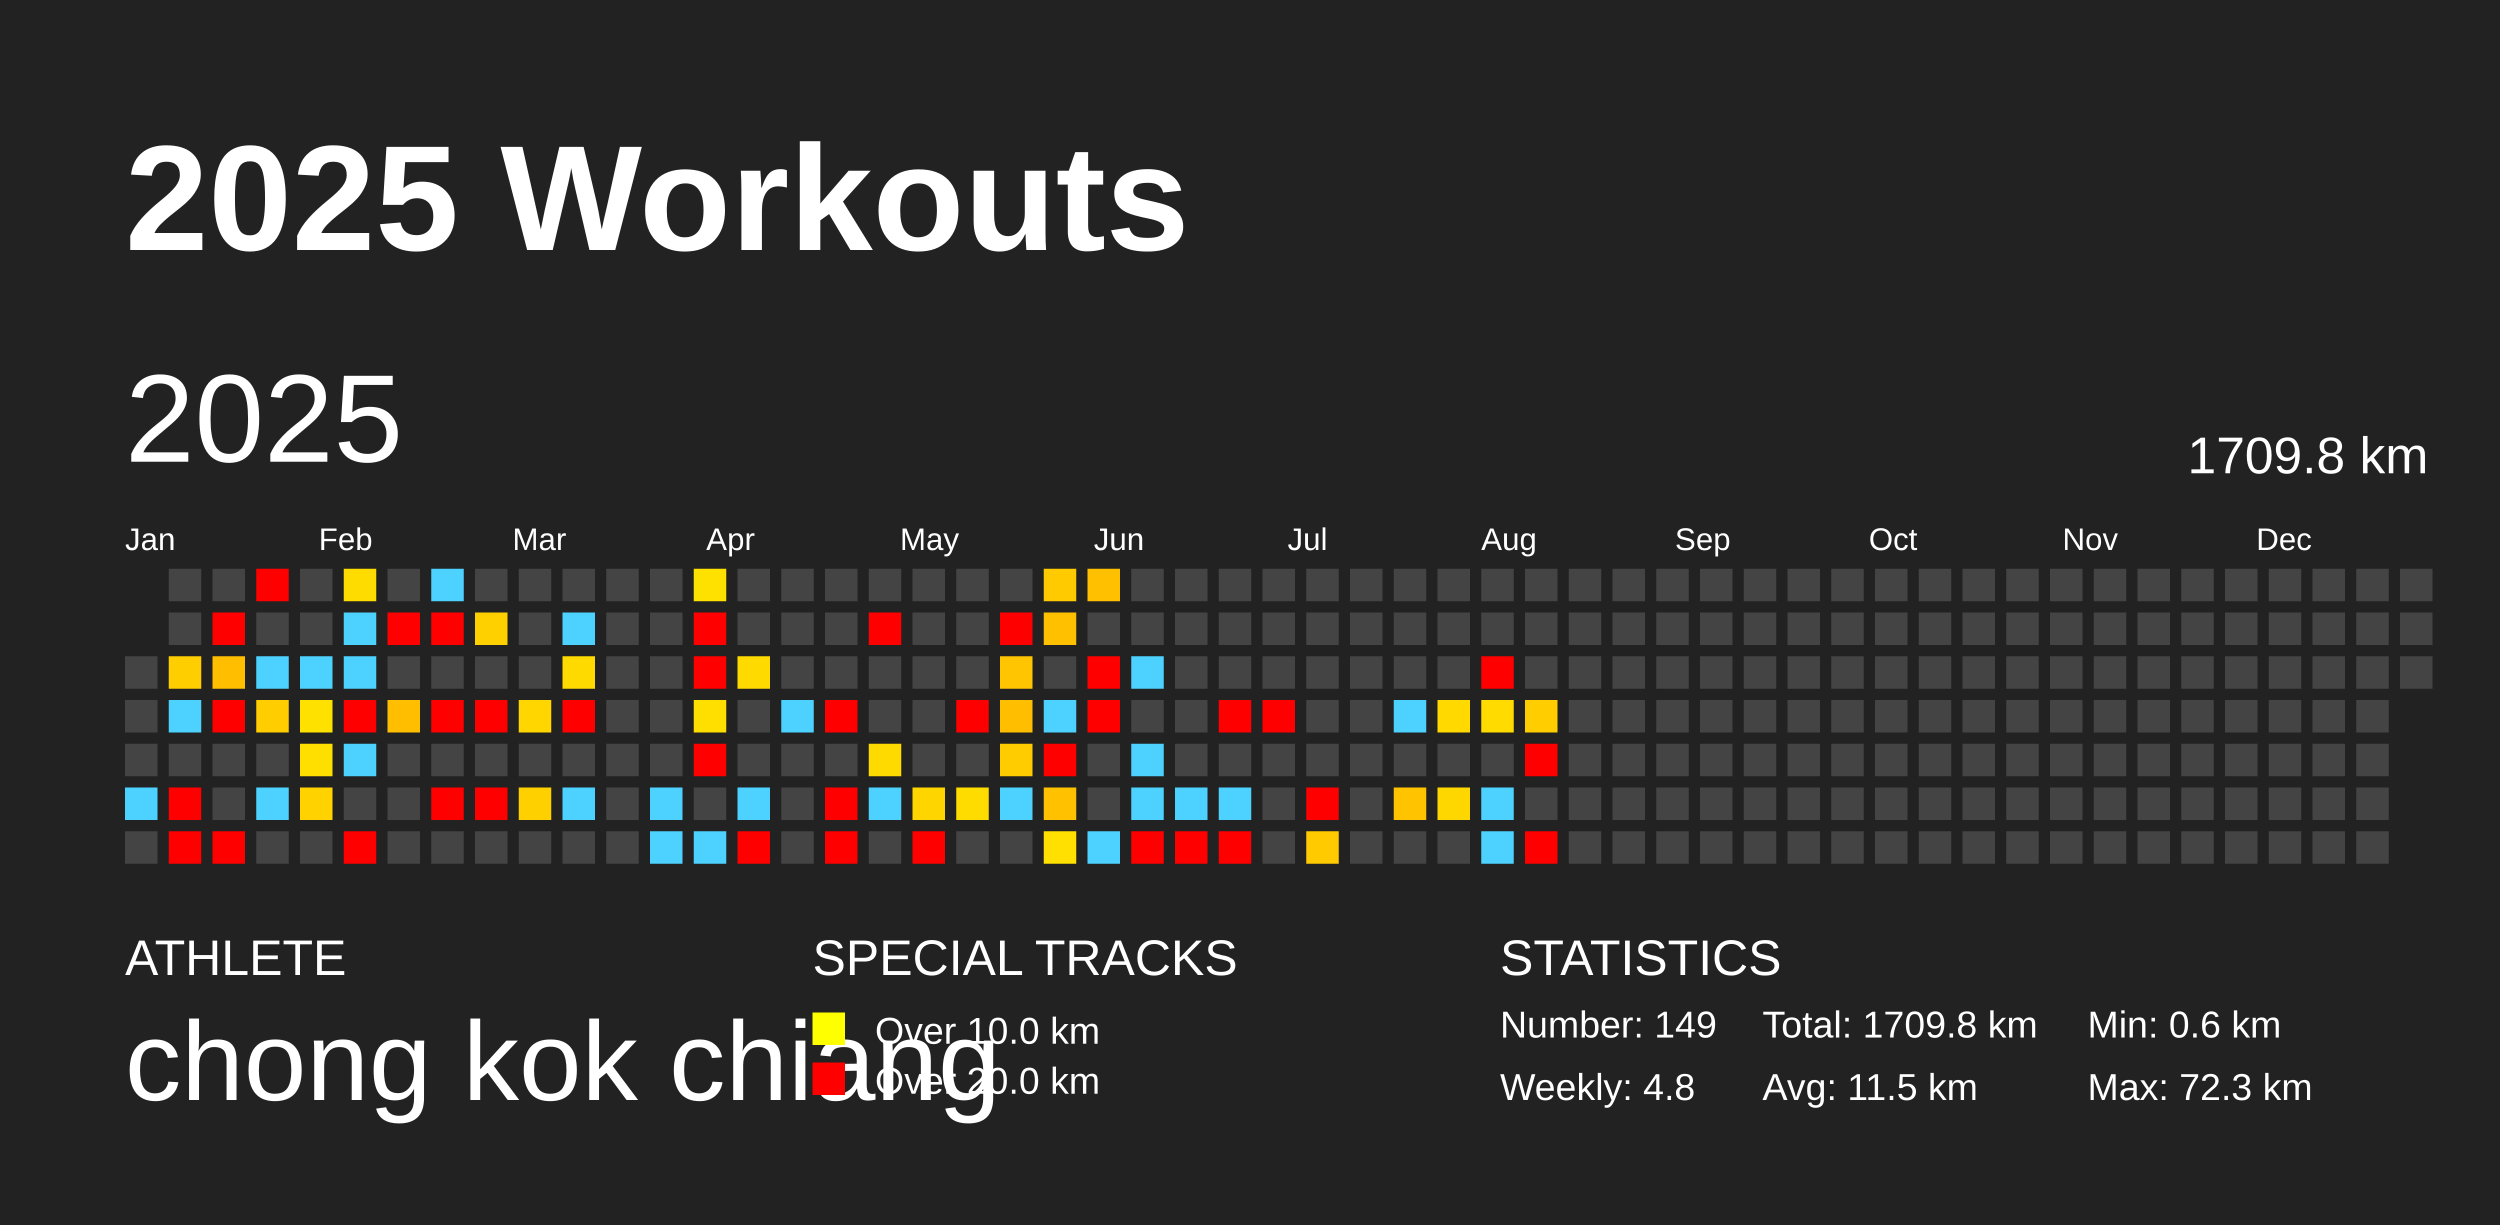
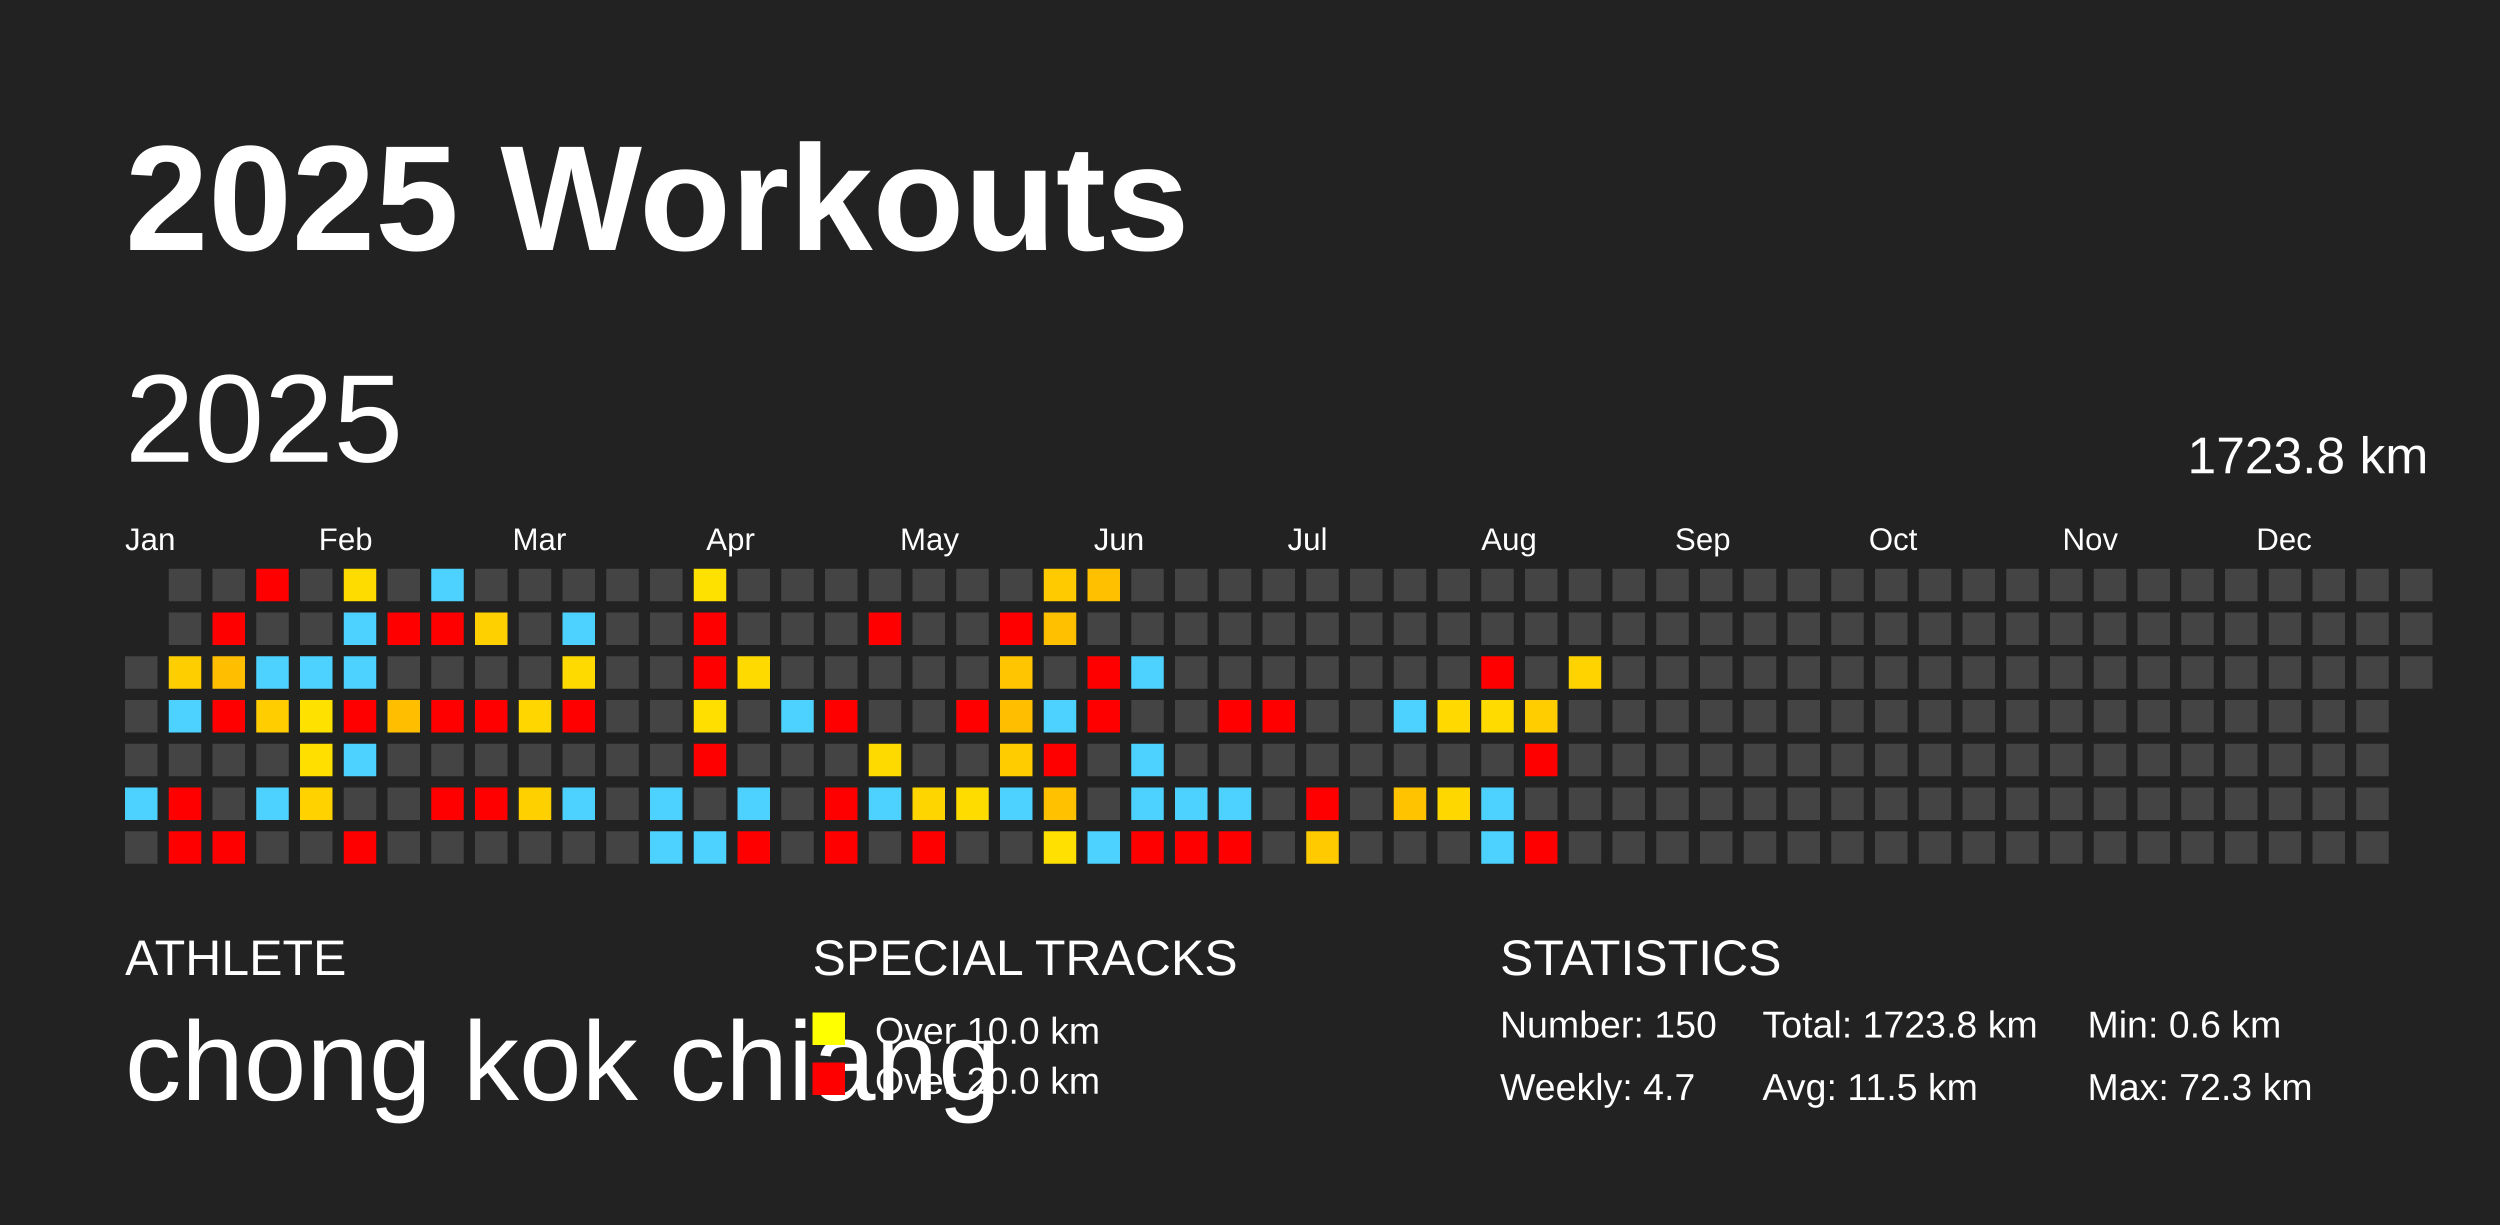
<svg xmlns="http://www.w3.org/2000/svg" baseProfile="full" height="98mm" version="1.1" viewBox="0,0,200,98" width="200mm">
  <defs />
  <rect fill="#222222" height="98" width="200" x="0" y="0" />
  <text fill="#FFFFFF" style="font-size:12px; font-family:Arial; font-weight:bold;" x="10" y="20">2025 Workouts</text>
  <text fill="#FFFFFF" style="font-size:4px; font-family:Arial" x="10" y="78">ATHLETE</text>
  <text fill="#FFFFFF" style="font-size:9px; font-family:Arial" x="10" y="88">chong kok chiang</text>
  <text fill="#FFFFFF" style="font-size:4px; font-family:Arial" x="65" y="78">SPECIAL TRACKS</text>
  <rect fill="yellow" height="2.6" width="2.6" x="65" y="81" />
  <text fill="#FFFFFF" style="font-size:3px; font-family:Arial" x="70" y="83.5">Over 10.0 km</text>
  <rect fill="red" height="2.6" width="2.6" x="65" y="85" />
  <text fill="#FFFFFF" style="font-size:3px; font-family:Arial" x="70" y="87.5">Over 20.0 km</text>
  <text fill="#FFFFFF" style="font-size:4px; font-family:Arial" x="120" y="78">STATISTICS</text>
-   <text fill="#FFFFFF" style="font-size:3px; font-family:Arial" x="120" y="83">Number: 149</text>
-   <text fill="#FFFFFF" style="font-size:3px; font-family:Arial" x="120" y="88">Weekly: 4.8</text>
-   <text fill="#FFFFFF" style="font-size:3px; font-family:Arial" x="141" y="83">Total: 1709.8 km</text>
+   <text fill="#FFFFFF" style="font-size:3px; font-family:Arial" x="120" y="83">Number: 150</text>
+   <text fill="#FFFFFF" style="font-size:3px; font-family:Arial" x="120" y="88">Weekly: 4.7</text>
+   <text fill="#FFFFFF" style="font-size:3px; font-family:Arial" x="141" y="83">Total: 1723.8 km</text>
  <text fill="#FFFFFF" style="font-size:3px; font-family:Arial" x="141" y="88">Avg: 11.5 km</text>
  <text fill="#FFFFFF" style="font-size:3px; font-family:Arial" x="167" y="83">Min: 0.6 km</text>
  <text fill="#FFFFFF" style="font-size:3px; font-family:Arial" x="167" y="88">Max: 72.3 km</text>
  <text dominant-baseline="hanging" fill="#FFFFFF" style="font-size:10.0px; font-family:Arial;" x="10" y="30">2025</text>
-   <text dominant-baseline="hanging" fill="#FFFFFF" style="font-size:4.125px; font-family:Arial;" x="175" y="35">1709.8 km</text>
+   <text dominant-baseline="hanging" fill="#FFFFFF" style="font-size:4.125px; font-family:Arial;" x="175" y="35">1723.8 km</text>
  <text fill="#FFFFFF" style="font-size:2.5px; font-family:Arial" x="10.0" y="44">Jan</text>
  <text fill="#FFFFFF" style="font-size:2.5px; font-family:Arial" x="25.5" y="44">Feb</text>
  <text fill="#FFFFFF" style="font-size:2.5px; font-family:Arial" x="41.0" y="44">Mar</text>
  <text fill="#FFFFFF" style="font-size:2.5px; font-family:Arial" x="56.5" y="44">Apr</text>
  <text fill="#FFFFFF" style="font-size:2.5px; font-family:Arial" x="72.0" y="44">May</text>
  <text fill="#FFFFFF" style="font-size:2.5px; font-family:Arial" x="87.5" y="44">Jun</text>
  <text fill="#FFFFFF" style="font-size:2.5px; font-family:Arial" x="103.0" y="44">Jul</text>
  <text fill="#FFFFFF" style="font-size:2.5px; font-family:Arial" x="118.5" y="44">Aug</text>
  <text fill="#FFFFFF" style="font-size:2.5px; font-family:Arial" x="134.0" y="44">Sep</text>
  <text fill="#FFFFFF" style="font-size:2.5px; font-family:Arial" x="149.5" y="44">Oct</text>
  <text fill="#FFFFFF" style="font-size:2.5px; font-family:Arial" x="165.0" y="44">Nov</text>
  <text fill="#FFFFFF" style="font-size:2.5px; font-family:Arial" x="180.5" y="44">Dec</text>
  <rect fill="#444444" height="2.6" width="2.6" x="10.0" y="52.5" />
  <rect fill="#444444" height="2.6" width="2.6" x="10.0" y="56.0" />
  <rect fill="#444444" height="2.6" width="2.6" x="10.0" y="59.5" />
  <rect fill="#4dd2ff" height="2.6" width="2.6" x="10.0" y="63.0" />
  <rect fill="#444444" height="2.6" width="2.6" x="10.0" y="66.5" />
  <rect fill="#444444" height="2.6" width="2.6" x="13.5" y="45.5" />
  <rect fill="#444444" height="2.6" width="2.6" x="13.5" y="49.0" />
  <rect fill="#ffce00" height="2.6" width="2.6" x="13.5" y="52.5" />
  <rect fill="#4dd2ff" height="2.6" width="2.6" x="13.5" y="56.0" />
  <rect fill="#444444" height="2.6" width="2.6" x="13.5" y="59.5" />
  <rect fill="red" height="2.6" width="2.6" x="13.5" y="63.0" />
  <rect fill="red" height="2.6" width="2.6" x="13.5" y="66.5" />
  <rect fill="#444444" height="2.6" width="2.6" x="17.0" y="45.5" />
  <rect fill="red" height="2.6" width="2.6" x="17.0" y="49.0" />
  <rect fill="#ffbf00" height="2.6" width="2.6" x="17.0" y="52.5" />
  <rect fill="red" height="2.6" width="2.6" x="17.0" y="56.0" />
  <rect fill="#444444" height="2.6" width="2.6" x="17.0" y="59.5" />
  <rect fill="#444444" height="2.6" width="2.6" x="17.0" y="63.0" />
  <rect fill="red" height="2.6" width="2.6" x="17.0" y="66.5" />
  <rect fill="red" height="2.6" width="2.6" x="20.5" y="45.5" />
  <rect fill="#444444" height="2.6" width="2.6" x="20.5" y="49.0" />
  <rect fill="#4dd2ff" height="2.6" width="2.6" x="20.5" y="52.5" />
  <rect fill="#ffcd00" height="2.6" width="2.6" x="20.5" y="56.0" />
  <rect fill="#444444" height="2.6" width="2.6" x="20.5" y="59.5" />
  <rect fill="#4dd2ff" height="2.6" width="2.6" x="20.5" y="63.0" />
  <rect fill="#444444" height="2.6" width="2.6" x="20.5" y="66.5" />
  <rect fill="#444444" height="2.6" width="2.6" x="24.0" y="45.5" />
  <rect fill="#444444" height="2.6" width="2.6" x="24.0" y="49.0" />
  <rect fill="#4dd2ff" height="2.6" width="2.6" x="24.0" y="52.5" />
  <rect fill="#ffe100" height="2.6" width="2.6" x="24.0" y="56.0" />
  <rect fill="#ffdf00" height="2.6" width="2.6" x="24.0" y="59.5" />
  <rect fill="#ffd200" height="2.6" width="2.6" x="24.0" y="63.0" />
  <rect fill="#444444" height="2.6" width="2.6" x="24.0" y="66.5" />
  <rect fill="#ffdc00" height="2.6" width="2.6" x="27.5" y="45.5" />
  <rect fill="#4dd2ff" height="2.6" width="2.6" x="27.5" y="49.0" />
  <rect fill="#4dd2ff" height="2.6" width="2.6" x="27.5" y="52.5" />
  <rect fill="red" height="2.6" width="2.6" x="27.5" y="56.0" />
  <rect fill="#4dd2ff" height="2.6" width="2.6" x="27.5" y="59.5" />
  <rect fill="#444444" height="2.6" width="2.6" x="27.5" y="63.0" />
  <rect fill="red" height="2.6" width="2.6" x="27.5" y="66.5" />
  <rect fill="#444444" height="2.6" width="2.6" x="31.0" y="45.5" />
  <rect fill="red" height="2.6" width="2.6" x="31.0" y="49.0" />
  <rect fill="#444444" height="2.6" width="2.6" x="31.0" y="52.5" />
  <rect fill="#ffbf00" height="2.6" width="2.6" x="31.0" y="56.0" />
  <rect fill="#444444" height="2.6" width="2.6" x="31.0" y="59.5" />
  <rect fill="#444444" height="2.6" width="2.6" x="31.0" y="63.0" />
  <rect fill="#444444" height="2.6" width="2.6" x="31.0" y="66.5" />
  <rect fill="#4dd2ff" height="2.6" width="2.6" x="34.5" y="45.5" />
  <rect fill="red" height="2.6" width="2.6" x="34.5" y="49.0" />
  <rect fill="#444444" height="2.6" width="2.6" x="34.5" y="52.5" />
  <rect fill="red" height="2.6" width="2.6" x="34.5" y="56.0" />
  <rect fill="#444444" height="2.6" width="2.6" x="34.5" y="59.5" />
  <rect fill="red" height="2.6" width="2.6" x="34.5" y="63.0" />
  <rect fill="#444444" height="2.6" width="2.6" x="34.5" y="66.5" />
  <rect fill="#444444" height="2.6" width="2.6" x="38.0" y="45.5" />
  <rect fill="#ffd000" height="2.6" width="2.6" x="38.0" y="49.0" />
  <rect fill="#444444" height="2.6" width="2.6" x="38.0" y="52.5" />
  <rect fill="red" height="2.6" width="2.6" x="38.0" y="56.0" />
  <rect fill="#444444" height="2.6" width="2.6" x="38.0" y="59.5" />
  <rect fill="red" height="2.6" width="2.6" x="38.0" y="63.0" />
  <rect fill="#444444" height="2.6" width="2.6" x="38.0" y="66.5" />
  <rect fill="#444444" height="2.6" width="2.6" x="41.5" y="45.5" />
  <rect fill="#444444" height="2.6" width="2.6" x="41.5" y="49.0" />
  <rect fill="#444444" height="2.6" width="2.6" x="41.5" y="52.5" />
  <rect fill="#ffd600" height="2.6" width="2.6" x="41.5" y="56.0" />
  <rect fill="#444444" height="2.6" width="2.6" x="41.5" y="59.5" />
  <rect fill="#ffd000" height="2.6" width="2.6" x="41.5" y="63.0" />
  <rect fill="#444444" height="2.6" width="2.6" x="41.5" y="66.5" />
  <rect fill="#444444" height="2.6" width="2.6" x="45.0" y="45.5" />
  <rect fill="#4dd2ff" height="2.6" width="2.6" x="45.0" y="49.0" />
  <rect fill="#ffda00" height="2.6" width="2.6" x="45.0" y="52.5" />
  <rect fill="red" height="2.6" width="2.6" x="45.0" y="56.0" />
  <rect fill="#444444" height="2.6" width="2.6" x="45.0" y="59.5" />
  <rect fill="#4dd2ff" height="2.6" width="2.6" x="45.0" y="63.0" />
  <rect fill="#444444" height="2.6" width="2.6" x="45.0" y="66.5" />
  <rect fill="#444444" height="2.6" width="2.6" x="48.5" y="45.5" />
  <rect fill="#444444" height="2.6" width="2.6" x="48.5" y="49.0" />
  <rect fill="#444444" height="2.6" width="2.6" x="48.5" y="52.5" />
  <rect fill="#444444" height="2.6" width="2.6" x="48.5" y="56.0" />
  <rect fill="#444444" height="2.6" width="2.6" x="48.5" y="59.5" />
  <rect fill="#444444" height="2.6" width="2.6" x="48.5" y="63.0" />
  <rect fill="#444444" height="2.6" width="2.6" x="48.5" y="66.5" />
  <rect fill="#444444" height="2.6" width="2.6" x="52.0" y="45.5" />
  <rect fill="#444444" height="2.6" width="2.6" x="52.0" y="49.0" />
  <rect fill="#444444" height="2.6" width="2.6" x="52.0" y="52.5" />
  <rect fill="#444444" height="2.6" width="2.6" x="52.0" y="56.0" />
  <rect fill="#444444" height="2.6" width="2.6" x="52.0" y="59.5" />
  <rect fill="#4dd2ff" height="2.6" width="2.6" x="52.0" y="63.0" />
  <rect fill="#4dd2ff" height="2.6" width="2.6" x="52.0" y="66.5" />
  <rect fill="#ffe100" height="2.6" width="2.6" x="55.5" y="45.5" />
  <rect fill="red" height="2.6" width="2.6" x="55.5" y="49.0" />
  <rect fill="red" height="2.6" width="2.6" x="55.5" y="52.5" />
  <rect fill="#ffdf00" height="2.6" width="2.6" x="55.5" y="56.0" />
  <rect fill="red" height="2.6" width="2.6" x="55.5" y="59.5" />
  <rect fill="#444444" height="2.6" width="2.6" x="55.5" y="63.0" />
  <rect fill="#4dd2ff" height="2.6" width="2.6" x="55.5" y="66.5" />
  <rect fill="#444444" height="2.6" width="2.6" x="59.0" y="45.5" />
  <rect fill="#444444" height="2.6" width="2.6" x="59.0" y="49.0" />
  <rect fill="#ffda00" height="2.6" width="2.6" x="59.0" y="52.5" />
  <rect fill="#444444" height="2.6" width="2.6" x="59.0" y="56.0" />
  <rect fill="#444444" height="2.6" width="2.6" x="59.0" y="59.5" />
  <rect fill="#4dd2ff" height="2.6" width="2.6" x="59.0" y="63.0" />
  <rect fill="red" height="2.6" width="2.6" x="59.0" y="66.5" />
  <rect fill="#444444" height="2.6" width="2.6" x="62.5" y="45.5" />
  <rect fill="#444444" height="2.6" width="2.6" x="62.5" y="49.0" />
  <rect fill="#444444" height="2.6" width="2.6" x="62.5" y="52.5" />
  <rect fill="#4dd2ff" height="2.6" width="2.6" x="62.5" y="56.0" />
  <rect fill="#444444" height="2.6" width="2.6" x="62.5" y="59.5" />
  <rect fill="#444444" height="2.6" width="2.6" x="62.5" y="63.0" />
  <rect fill="#444444" height="2.6" width="2.6" x="62.5" y="66.5" />
  <rect fill="#444444" height="2.6" width="2.6" x="66.0" y="45.5" />
  <rect fill="#444444" height="2.6" width="2.6" x="66.0" y="49.0" />
  <rect fill="#444444" height="2.6" width="2.6" x="66.0" y="52.5" />
  <rect fill="red" height="2.6" width="2.6" x="66.0" y="56.0" />
  <rect fill="#444444" height="2.6" width="2.6" x="66.0" y="59.5" />
  <rect fill="red" height="2.6" width="2.6" x="66.0" y="63.0" />
  <rect fill="red" height="2.6" width="2.6" x="66.0" y="66.5" />
  <rect fill="#444444" height="2.6" width="2.6" x="69.5" y="45.5" />
  <rect fill="red" height="2.6" width="2.6" x="69.5" y="49.0" />
  <rect fill="#444444" height="2.6" width="2.6" x="69.5" y="52.5" />
  <rect fill="#444444" height="2.6" width="2.6" x="69.5" y="56.0" />
  <rect fill="#ffda00" height="2.6" width="2.6" x="69.5" y="59.5" />
  <rect fill="#4dd2ff" height="2.6" width="2.6" x="69.5" y="63.0" />
  <rect fill="#444444" height="2.6" width="2.6" x="69.5" y="66.5" />
  <rect fill="#444444" height="2.6" width="2.6" x="73.0" y="45.5" />
  <rect fill="#444444" height="2.6" width="2.6" x="73.0" y="49.0" />
  <rect fill="#444444" height="2.6" width="2.6" x="73.0" y="52.5" />
  <rect fill="#444444" height="2.6" width="2.6" x="73.0" y="56.0" />
  <rect fill="#444444" height="2.6" width="2.6" x="73.0" y="59.5" />
  <rect fill="#ffd500" height="2.6" width="2.6" x="73.0" y="63.0" />
  <rect fill="red" height="2.6" width="2.6" x="73.0" y="66.5" />
  <rect fill="#444444" height="2.6" width="2.6" x="76.5" y="45.5" />
  <rect fill="#444444" height="2.6" width="2.6" x="76.5" y="49.0" />
  <rect fill="#444444" height="2.6" width="2.6" x="76.5" y="52.5" />
  <rect fill="red" height="2.6" width="2.6" x="76.5" y="56.0" />
  <rect fill="#444444" height="2.6" width="2.6" x="76.5" y="59.5" />
  <rect fill="#ffdc00" height="2.6" width="2.6" x="76.5" y="63.0" />
  <rect fill="#444444" height="2.6" width="2.6" x="76.5" y="66.5" />
  <rect fill="#444444" height="2.6" width="2.6" x="80.0" y="45.5" />
  <rect fill="red" height="2.6" width="2.6" x="80.0" y="49.0" />
  <rect fill="#ffc500" height="2.6" width="2.6" x="80.0" y="52.5" />
  <rect fill="#ffbf00" height="2.6" width="2.6" x="80.0" y="56.0" />
  <rect fill="#ffcc00" height="2.6" width="2.6" x="80.0" y="59.5" />
  <rect fill="#4dd2ff" height="2.6" width="2.6" x="80.0" y="63.0" />
  <rect fill="#444444" height="2.6" width="2.6" x="80.0" y="66.5" />
  <rect fill="#ffca00" height="2.6" width="2.6" x="83.5" y="45.5" />
  <rect fill="#ffc000" height="2.6" width="2.6" x="83.5" y="49.0" />
  <rect fill="#444444" height="2.6" width="2.6" x="83.5" y="52.5" />
  <rect fill="#4dd2ff" height="2.6" width="2.6" x="83.5" y="56.0" />
  <rect fill="red" height="2.6" width="2.6" x="83.5" y="59.5" />
  <rect fill="#ffc100" height="2.6" width="2.6" x="83.5" y="63.0" />
  <rect fill="#ffe000" height="2.6" width="2.6" x="83.5" y="66.5" />
  <rect fill="#ffc000" height="2.6" width="2.6" x="87.0" y="45.5" />
  <rect fill="#444444" height="2.6" width="2.6" x="87.0" y="49.0" />
  <rect fill="red" height="2.6" width="2.6" x="87.0" y="52.5" />
  <rect fill="red" height="2.6" width="2.6" x="87.0" y="56.0" />
  <rect fill="#444444" height="2.6" width="2.6" x="87.0" y="59.5" />
  <rect fill="#444444" height="2.6" width="2.6" x="87.0" y="63.0" />
  <rect fill="#4dd2ff" height="2.6" width="2.6" x="87.0" y="66.5" />
  <rect fill="#444444" height="2.6" width="2.6" x="90.5" y="45.5" />
  <rect fill="#444444" height="2.6" width="2.6" x="90.5" y="49.0" />
  <rect fill="#4dd2ff" height="2.6" width="2.6" x="90.5" y="52.5" />
  <rect fill="#444444" height="2.6" width="2.6" x="90.5" y="56.0" />
  <rect fill="#4dd2ff" height="2.6" width="2.6" x="90.5" y="59.5" />
  <rect fill="#4dd2ff" height="2.6" width="2.6" x="90.5" y="63.0" />
  <rect fill="red" height="2.6" width="2.6" x="90.5" y="66.5" />
  <rect fill="#444444" height="2.6" width="2.6" x="94.0" y="45.5" />
  <rect fill="#444444" height="2.6" width="2.6" x="94.0" y="49.0" />
  <rect fill="#444444" height="2.6" width="2.6" x="94.0" y="52.5" />
  <rect fill="#444444" height="2.6" width="2.6" x="94.0" y="56.0" />
  <rect fill="#444444" height="2.6" width="2.6" x="94.0" y="59.5" />
  <rect fill="#4dd2ff" height="2.6" width="2.6" x="94.0" y="63.0" />
  <rect fill="red" height="2.6" width="2.6" x="94.0" y="66.5" />
  <rect fill="#444444" height="2.6" width="2.6" x="97.5" y="45.5" />
  <rect fill="#444444" height="2.6" width="2.6" x="97.5" y="49.0" />
  <rect fill="#444444" height="2.6" width="2.6" x="97.5" y="52.5" />
  <rect fill="red" height="2.6" width="2.6" x="97.5" y="56.0" />
  <rect fill="#444444" height="2.6" width="2.6" x="97.5" y="59.5" />
  <rect fill="#4dd2ff" height="2.6" width="2.6" x="97.5" y="63.0" />
  <rect fill="red" height="2.6" width="2.6" x="97.5" y="66.5" />
  <rect fill="#444444" height="2.6" width="2.6" x="101.0" y="45.5" />
  <rect fill="#444444" height="2.6" width="2.6" x="101.0" y="49.0" />
  <rect fill="#444444" height="2.6" width="2.6" x="101.0" y="52.5" />
  <rect fill="red" height="2.6" width="2.6" x="101.0" y="56.0" />
  <rect fill="#444444" height="2.6" width="2.6" x="101.0" y="59.5" />
  <rect fill="#444444" height="2.6" width="2.6" x="101.0" y="63.0" />
  <rect fill="#444444" height="2.6" width="2.6" x="101.0" y="66.5" />
  <rect fill="#444444" height="2.6" width="2.6" x="104.5" y="45.5" />
  <rect fill="#444444" height="2.6" width="2.6" x="104.5" y="49.0" />
  <rect fill="#444444" height="2.6" width="2.6" x="104.5" y="52.5" />
  <rect fill="#444444" height="2.6" width="2.6" x="104.5" y="56.0" />
  <rect fill="#444444" height="2.6" width="2.6" x="104.5" y="59.5" />
  <rect fill="red" height="2.6" width="2.6" x="104.5" y="63.0" />
  <rect fill="#ffcb00" height="2.6" width="2.6" x="104.5" y="66.5" />
  <rect fill="#444444" height="2.6" width="2.6" x="108.0" y="45.5" />
  <rect fill="#444444" height="2.6" width="2.6" x="108.0" y="49.0" />
  <rect fill="#444444" height="2.6" width="2.6" x="108.0" y="52.5" />
  <rect fill="#444444" height="2.6" width="2.6" x="108.0" y="56.0" />
  <rect fill="#444444" height="2.6" width="2.6" x="108.0" y="59.5" />
  <rect fill="#444444" height="2.6" width="2.6" x="108.0" y="63.0" />
  <rect fill="#444444" height="2.6" width="2.6" x="108.0" y="66.5" />
  <rect fill="#444444" height="2.6" width="2.6" x="111.5" y="45.5" />
  <rect fill="#444444" height="2.6" width="2.6" x="111.5" y="49.0" />
  <rect fill="#444444" height="2.6" width="2.6" x="111.5" y="52.5" />
  <rect fill="#4dd2ff" height="2.6" width="2.6" x="111.5" y="56.0" />
  <rect fill="#444444" height="2.6" width="2.6" x="111.5" y="59.5" />
  <rect fill="#ffc300" height="2.6" width="2.6" x="111.5" y="63.0" />
  <rect fill="#444444" height="2.6" width="2.6" x="111.5" y="66.5" />
  <rect fill="#444444" height="2.6" width="2.6" x="115.0" y="45.5" />
  <rect fill="#444444" height="2.6" width="2.6" x="115.0" y="49.0" />
  <rect fill="#444444" height="2.6" width="2.6" x="115.0" y="52.5" />
  <rect fill="#ffd900" height="2.6" width="2.6" x="115.0" y="56.0" />
  <rect fill="#444444" height="2.6" width="2.6" x="115.0" y="59.5" />
  <rect fill="#ffd700" height="2.6" width="2.6" x="115.0" y="63.0" />
  <rect fill="#444444" height="2.6" width="2.6" x="115.0" y="66.5" />
  <rect fill="#444444" height="2.6" width="2.6" x="118.5" y="45.5" />
  <rect fill="#444444" height="2.6" width="2.6" x="118.5" y="49.0" />
  <rect fill="red" height="2.6" width="2.6" x="118.5" y="52.5" />
  <rect fill="#ffdb00" height="2.6" width="2.6" x="118.5" y="56.0" />
  <rect fill="#444444" height="2.6" width="2.6" x="118.5" y="59.5" />
  <rect fill="#4dd2ff" height="2.6" width="2.6" x="118.5" y="63.0" />
  <rect fill="#4dd2ff" height="2.6" width="2.6" x="118.5" y="66.5" />
  <rect fill="#444444" height="2.6" width="2.6" x="122.0" y="45.5" />
  <rect fill="#444444" height="2.6" width="2.6" x="122.0" y="49.0" />
  <rect fill="#444444" height="2.6" width="2.6" x="122.0" y="52.5" />
  <rect fill="#ffcd00" height="2.6" width="2.6" x="122.0" y="56.0" />
  <rect fill="red" height="2.6" width="2.6" x="122.0" y="59.5" />
  <rect fill="#444444" height="2.6" width="2.6" x="122.0" y="63.0" />
  <rect fill="red" height="2.6" width="2.6" x="122.0" y="66.5" />
  <rect fill="#444444" height="2.6" width="2.6" x="125.5" y="45.5" />
  <rect fill="#444444" height="2.6" width="2.6" x="125.5" y="49.0" />
-   <rect fill="#444444" height="2.6" width="2.6" x="125.5" y="52.5" />
+   <rect fill="#ffd300" height="2.6" width="2.6" x="125.5" y="52.5" />
  <rect fill="#444444" height="2.6" width="2.6" x="125.5" y="56.0" />
  <rect fill="#444444" height="2.6" width="2.6" x="125.5" y="59.5" />
  <rect fill="#444444" height="2.6" width="2.6" x="125.5" y="63.0" />
  <rect fill="#444444" height="2.6" width="2.6" x="125.5" y="66.5" />
  <rect fill="#444444" height="2.6" width="2.6" x="129.0" y="45.5" />
  <rect fill="#444444" height="2.6" width="2.6" x="129.0" y="49.0" />
  <rect fill="#444444" height="2.6" width="2.6" x="129.0" y="52.5" />
  <rect fill="#444444" height="2.6" width="2.6" x="129.0" y="56.0" />
  <rect fill="#444444" height="2.6" width="2.6" x="129.0" y="59.5" />
  <rect fill="#444444" height="2.6" width="2.6" x="129.0" y="63.0" />
  <rect fill="#444444" height="2.6" width="2.6" x="129.0" y="66.5" />
  <rect fill="#444444" height="2.6" width="2.6" x="132.5" y="45.5" />
  <rect fill="#444444" height="2.6" width="2.6" x="132.5" y="49.0" />
  <rect fill="#444444" height="2.6" width="2.6" x="132.5" y="52.5" />
  <rect fill="#444444" height="2.6" width="2.6" x="132.5" y="56.0" />
  <rect fill="#444444" height="2.6" width="2.6" x="132.5" y="59.5" />
  <rect fill="#444444" height="2.6" width="2.6" x="132.5" y="63.0" />
  <rect fill="#444444" height="2.6" width="2.6" x="132.5" y="66.5" />
  <rect fill="#444444" height="2.6" width="2.6" x="136.0" y="45.5" />
  <rect fill="#444444" height="2.6" width="2.6" x="136.0" y="49.0" />
  <rect fill="#444444" height="2.6" width="2.6" x="136.0" y="52.5" />
  <rect fill="#444444" height="2.6" width="2.6" x="136.0" y="56.0" />
  <rect fill="#444444" height="2.6" width="2.6" x="136.0" y="59.5" />
  <rect fill="#444444" height="2.6" width="2.6" x="136.0" y="63.0" />
  <rect fill="#444444" height="2.6" width="2.6" x="136.0" y="66.5" />
  <rect fill="#444444" height="2.6" width="2.6" x="139.5" y="45.5" />
  <rect fill="#444444" height="2.6" width="2.6" x="139.5" y="49.0" />
  <rect fill="#444444" height="2.6" width="2.6" x="139.5" y="52.5" />
  <rect fill="#444444" height="2.6" width="2.6" x="139.5" y="56.0" />
  <rect fill="#444444" height="2.6" width="2.6" x="139.5" y="59.5" />
  <rect fill="#444444" height="2.6" width="2.6" x="139.5" y="63.0" />
  <rect fill="#444444" height="2.6" width="2.6" x="139.5" y="66.5" />
  <rect fill="#444444" height="2.6" width="2.6" x="143.0" y="45.5" />
  <rect fill="#444444" height="2.6" width="2.6" x="143.0" y="49.0" />
  <rect fill="#444444" height="2.6" width="2.6" x="143.0" y="52.5" />
  <rect fill="#444444" height="2.6" width="2.6" x="143.0" y="56.0" />
  <rect fill="#444444" height="2.6" width="2.6" x="143.0" y="59.5" />
  <rect fill="#444444" height="2.6" width="2.6" x="143.0" y="63.0" />
  <rect fill="#444444" height="2.6" width="2.6" x="143.0" y="66.5" />
  <rect fill="#444444" height="2.6" width="2.6" x="146.5" y="45.5" />
  <rect fill="#444444" height="2.6" width="2.6" x="146.5" y="49.0" />
  <rect fill="#444444" height="2.6" width="2.6" x="146.5" y="52.5" />
  <rect fill="#444444" height="2.6" width="2.6" x="146.5" y="56.0" />
  <rect fill="#444444" height="2.6" width="2.6" x="146.5" y="59.5" />
  <rect fill="#444444" height="2.6" width="2.6" x="146.5" y="63.0" />
  <rect fill="#444444" height="2.6" width="2.6" x="146.5" y="66.5" />
  <rect fill="#444444" height="2.6" width="2.6" x="150.0" y="45.5" />
  <rect fill="#444444" height="2.6" width="2.6" x="150.0" y="49.0" />
  <rect fill="#444444" height="2.6" width="2.6" x="150.0" y="52.5" />
  <rect fill="#444444" height="2.6" width="2.6" x="150.0" y="56.0" />
  <rect fill="#444444" height="2.6" width="2.6" x="150.0" y="59.5" />
  <rect fill="#444444" height="2.6" width="2.6" x="150.0" y="63.0" />
  <rect fill="#444444" height="2.6" width="2.6" x="150.0" y="66.5" />
  <rect fill="#444444" height="2.6" width="2.6" x="153.5" y="45.5" />
  <rect fill="#444444" height="2.6" width="2.6" x="153.5" y="49.0" />
  <rect fill="#444444" height="2.6" width="2.6" x="153.5" y="52.5" />
  <rect fill="#444444" height="2.6" width="2.6" x="153.5" y="56.0" />
  <rect fill="#444444" height="2.6" width="2.6" x="153.5" y="59.5" />
  <rect fill="#444444" height="2.6" width="2.6" x="153.5" y="63.0" />
  <rect fill="#444444" height="2.6" width="2.6" x="153.5" y="66.5" />
  <rect fill="#444444" height="2.6" width="2.6" x="157.0" y="45.5" />
  <rect fill="#444444" height="2.6" width="2.6" x="157.0" y="49.0" />
  <rect fill="#444444" height="2.6" width="2.6" x="157.0" y="52.5" />
  <rect fill="#444444" height="2.6" width="2.6" x="157.0" y="56.0" />
  <rect fill="#444444" height="2.6" width="2.6" x="157.0" y="59.5" />
  <rect fill="#444444" height="2.6" width="2.6" x="157.0" y="63.0" />
  <rect fill="#444444" height="2.6" width="2.6" x="157.0" y="66.5" />
  <rect fill="#444444" height="2.6" width="2.6" x="160.5" y="45.5" />
  <rect fill="#444444" height="2.6" width="2.6" x="160.5" y="49.0" />
  <rect fill="#444444" height="2.6" width="2.6" x="160.5" y="52.5" />
  <rect fill="#444444" height="2.6" width="2.6" x="160.5" y="56.0" />
  <rect fill="#444444" height="2.6" width="2.6" x="160.5" y="59.5" />
  <rect fill="#444444" height="2.6" width="2.6" x="160.5" y="63.0" />
  <rect fill="#444444" height="2.6" width="2.6" x="160.5" y="66.5" />
  <rect fill="#444444" height="2.6" width="2.6" x="164.0" y="45.5" />
  <rect fill="#444444" height="2.6" width="2.6" x="164.0" y="49.0" />
  <rect fill="#444444" height="2.6" width="2.6" x="164.0" y="52.5" />
  <rect fill="#444444" height="2.6" width="2.6" x="164.0" y="56.0" />
  <rect fill="#444444" height="2.6" width="2.6" x="164.0" y="59.5" />
  <rect fill="#444444" height="2.6" width="2.6" x="164.0" y="63.0" />
  <rect fill="#444444" height="2.6" width="2.6" x="164.0" y="66.5" />
  <rect fill="#444444" height="2.6" width="2.6" x="167.5" y="45.5" />
  <rect fill="#444444" height="2.6" width="2.6" x="167.5" y="49.0" />
  <rect fill="#444444" height="2.6" width="2.6" x="167.5" y="52.5" />
  <rect fill="#444444" height="2.6" width="2.6" x="167.5" y="56.0" />
  <rect fill="#444444" height="2.6" width="2.6" x="167.5" y="59.5" />
  <rect fill="#444444" height="2.6" width="2.6" x="167.5" y="63.0" />
  <rect fill="#444444" height="2.6" width="2.6" x="167.5" y="66.5" />
  <rect fill="#444444" height="2.6" width="2.6" x="171.0" y="45.5" />
  <rect fill="#444444" height="2.6" width="2.6" x="171.0" y="49.0" />
  <rect fill="#444444" height="2.6" width="2.6" x="171.0" y="52.5" />
  <rect fill="#444444" height="2.6" width="2.6" x="171.0" y="56.0" />
  <rect fill="#444444" height="2.6" width="2.6" x="171.0" y="59.5" />
  <rect fill="#444444" height="2.6" width="2.6" x="171.0" y="63.0" />
  <rect fill="#444444" height="2.6" width="2.6" x="171.0" y="66.5" />
  <rect fill="#444444" height="2.6" width="2.6" x="174.5" y="45.5" />
  <rect fill="#444444" height="2.6" width="2.6" x="174.5" y="49.0" />
  <rect fill="#444444" height="2.6" width="2.6" x="174.5" y="52.5" />
  <rect fill="#444444" height="2.6" width="2.6" x="174.5" y="56.0" />
  <rect fill="#444444" height="2.6" width="2.6" x="174.5" y="59.5" />
  <rect fill="#444444" height="2.6" width="2.6" x="174.5" y="63.0" />
  <rect fill="#444444" height="2.6" width="2.6" x="174.5" y="66.5" />
  <rect fill="#444444" height="2.6" width="2.6" x="178.0" y="45.5" />
  <rect fill="#444444" height="2.6" width="2.6" x="178.0" y="49.0" />
  <rect fill="#444444" height="2.6" width="2.6" x="178.0" y="52.5" />
  <rect fill="#444444" height="2.6" width="2.6" x="178.0" y="56.0" />
  <rect fill="#444444" height="2.6" width="2.6" x="178.0" y="59.5" />
  <rect fill="#444444" height="2.6" width="2.6" x="178.0" y="63.0" />
  <rect fill="#444444" height="2.6" width="2.6" x="178.0" y="66.5" />
  <rect fill="#444444" height="2.6" width="2.6" x="181.5" y="45.5" />
  <rect fill="#444444" height="2.6" width="2.6" x="181.5" y="49.0" />
  <rect fill="#444444" height="2.6" width="2.6" x="181.5" y="52.5" />
  <rect fill="#444444" height="2.6" width="2.6" x="181.5" y="56.0" />
  <rect fill="#444444" height="2.6" width="2.6" x="181.5" y="59.5" />
  <rect fill="#444444" height="2.6" width="2.6" x="181.5" y="63.0" />
  <rect fill="#444444" height="2.6" width="2.6" x="181.5" y="66.5" />
  <rect fill="#444444" height="2.6" width="2.6" x="185.0" y="45.5" />
  <rect fill="#444444" height="2.6" width="2.6" x="185.0" y="49.0" />
  <rect fill="#444444" height="2.6" width="2.6" x="185.0" y="52.5" />
  <rect fill="#444444" height="2.6" width="2.6" x="185.0" y="56.0" />
  <rect fill="#444444" height="2.6" width="2.6" x="185.0" y="59.5" />
  <rect fill="#444444" height="2.6" width="2.6" x="185.0" y="63.0" />
  <rect fill="#444444" height="2.6" width="2.6" x="185.0" y="66.5" />
  <rect fill="#444444" height="2.6" width="2.6" x="188.5" y="45.5" />
  <rect fill="#444444" height="2.6" width="2.6" x="188.5" y="49.0" />
  <rect fill="#444444" height="2.6" width="2.6" x="188.5" y="52.5" />
  <rect fill="#444444" height="2.6" width="2.6" x="188.5" y="56.0" />
  <rect fill="#444444" height="2.6" width="2.6" x="188.5" y="59.5" />
  <rect fill="#444444" height="2.6" width="2.6" x="188.5" y="63.0" />
  <rect fill="#444444" height="2.6" width="2.6" x="188.5" y="66.5" />
  <rect fill="#444444" height="2.6" width="2.6" x="192.0" y="45.5" />
  <rect fill="#444444" height="2.6" width="2.6" x="192.0" y="49.0" />
  <rect fill="#444444" height="2.6" width="2.6" x="192.0" y="52.5" />
</svg>
